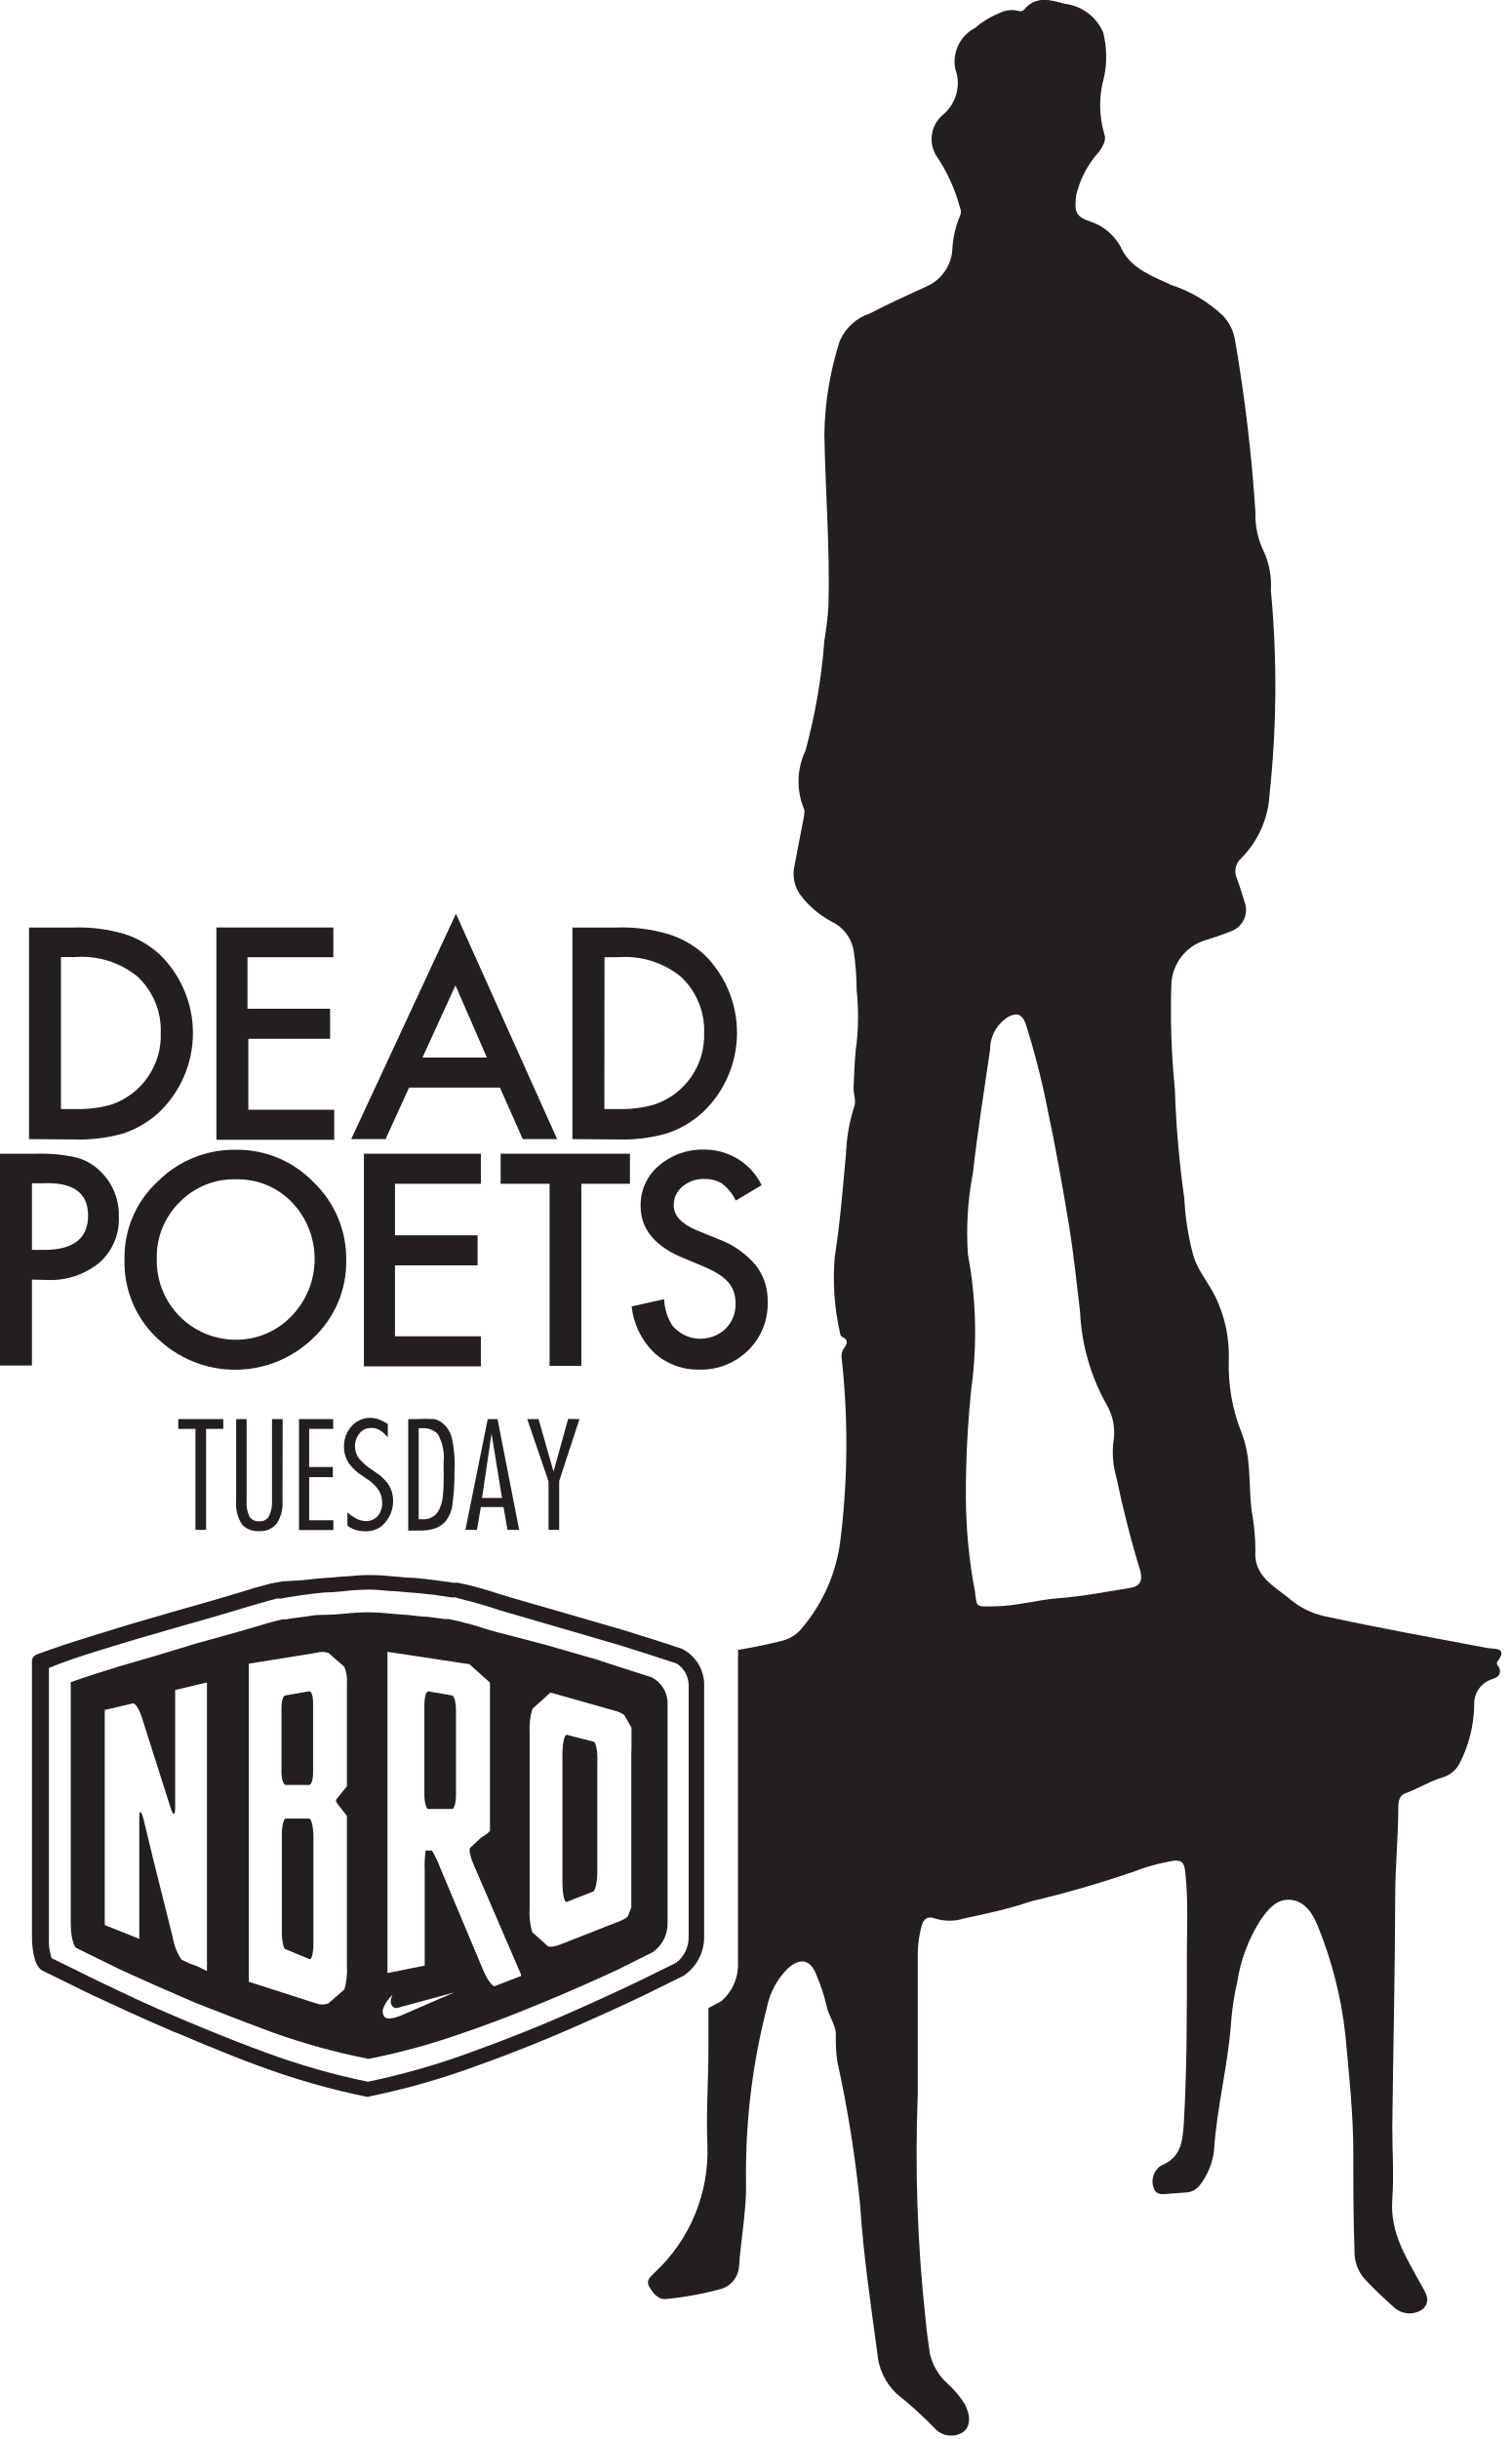
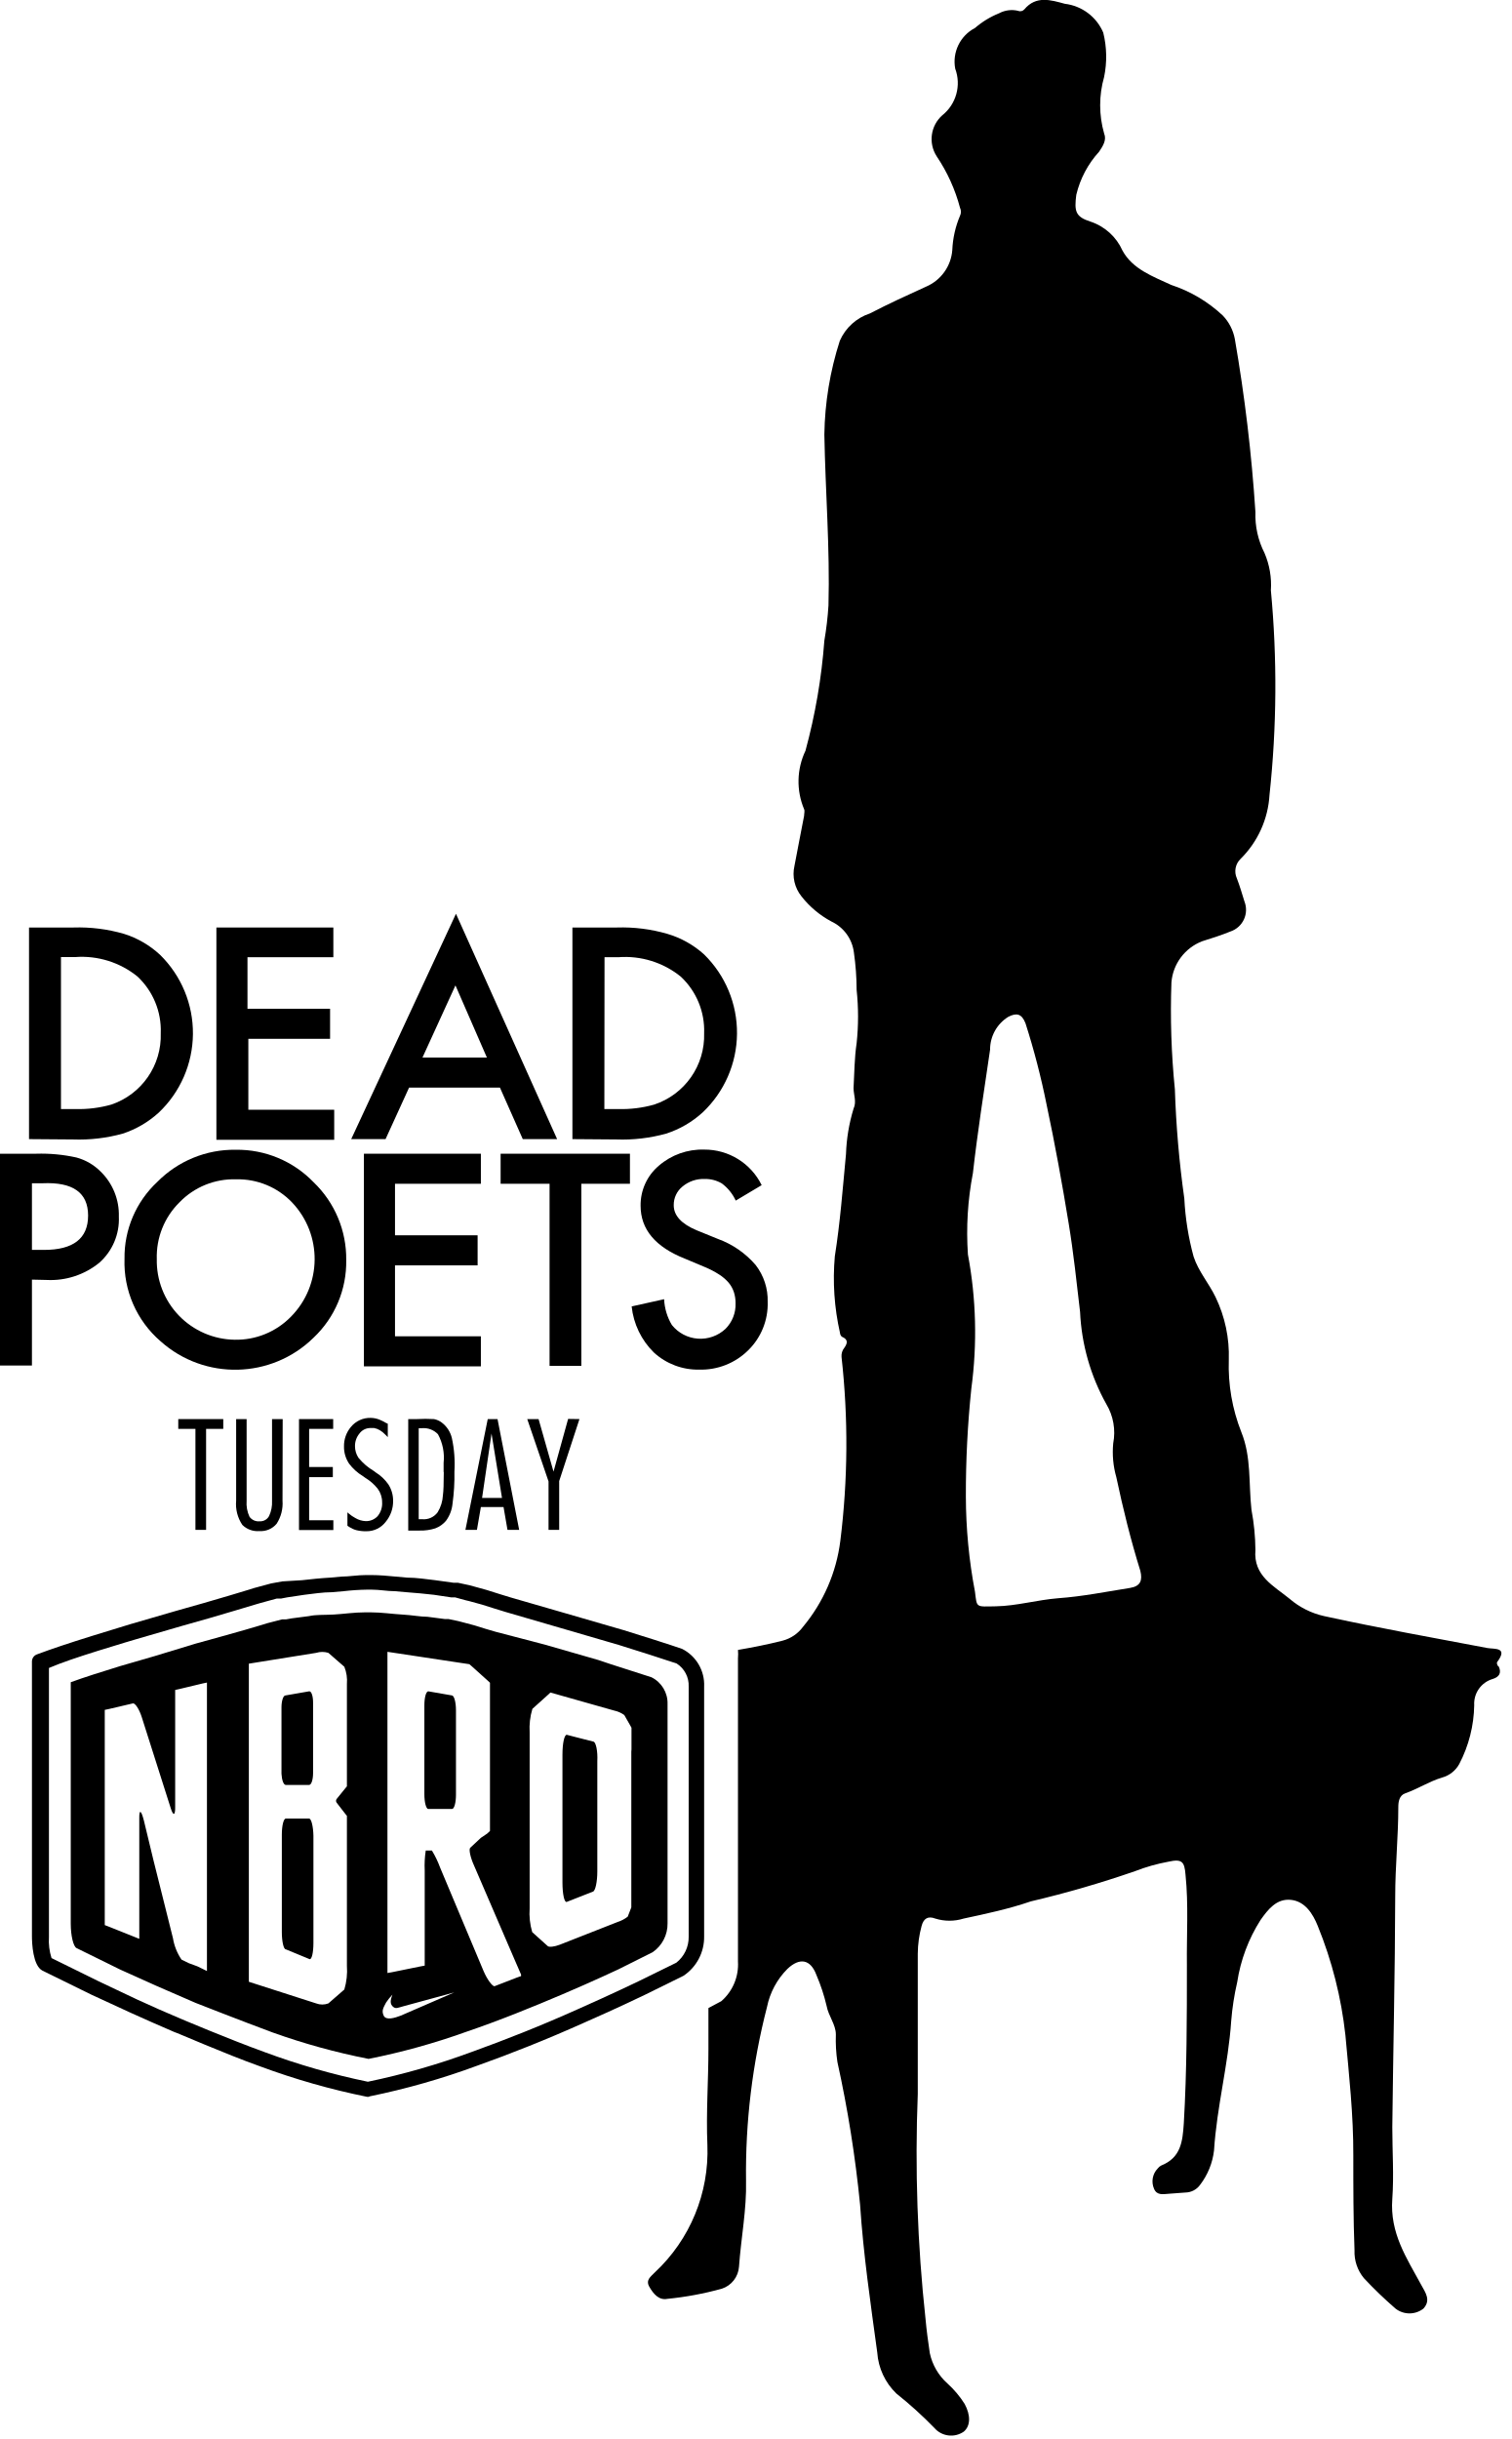
<svg xmlns="http://www.w3.org/2000/svg" width="88px" height="142px" viewBox="0 0 88 142" version="1.1">
  <defs />
  <g id="Page-1" stroke="none" stroke-width="1" fill="none" fill-rule="evenodd">
    <g id="stickers-white" transform="translate(-557, -239)">
-       <g id="Asset-1" transform="translate(557, 238)">
-         <g id="Layer_2">
-           <g>
+       <g id="sticker_deadpoets_black" transform="translate(557, 238)">
+         <g id="Asset-1">
+           <g id="Layer_2">
            <g id="Layer_1-2">
-               <path d="M1.69,67.32 L1.69,55 L4.28,55 C5.273,54.968 6.266,55.093 7.22,55.37 C8.002,55.615 8.72,56.032 9.32,56.59 C10.558,57.803 11.249,59.468 11.234,61.202 C11.219,62.936 10.499,64.588 9.24,65.78 C8.637,66.329 7.925,66.745 7.15,67 C6.206,67.261 5.228,67.376 4.25,67.34 L1.69,67.32 Z M3.55,65.57 L4.39,65.57 C5.096,65.589 5.8,65.502 6.48,65.31 C8.253,64.711 9.423,63.02 9.36,61.15 C9.408,59.905 8.911,58.7 8,57.85 C6.984,57.029 5.693,56.625 4.39,56.72 L3.55,56.72 L3.55,65.57 Z" id="Shape" fill="#231F20" fill-rule="nonzero" />
-               <polygon id="Shape" fill="#231F20" fill-rule="nonzero" points="19.41 56.73 14.41 56.73 14.41 59.73 19.22 59.73 19.22 61.48 14.46 61.48 14.46 65.61 19.46 65.61 19.46 67.36 12.6 67.36 12.6 55 19.41 55" />
-               <path d="M29.11,64.32 L23.82,64.32 L22.45,67.32 L20.45,67.32 L26.55,54.2 L32.44,67.32 L30.44,67.32 L29.11,64.32 Z M28.35,62.57 L26.52,58.37 L24.6,62.57 L28.35,62.57 Z" id="Shape" fill="#231F20" fill-rule="nonzero" />
-               <path d="M33.33,67.32 L33.33,55 L35.92,55 C36.913,54.968 37.906,55.093 38.86,55.37 C39.655,55.604 40.386,56.014 41,56.57 C42.238,57.783 42.929,59.448 42.914,61.182 C42.899,62.916 42.179,64.568 40.92,65.76 C40.307,66.321 39.581,66.744 38.79,67 C37.846,67.261 36.868,67.376 35.89,67.34 L33.33,67.32 Z M35.19,65.57 L36,65.57 C36.706,65.589 37.41,65.502 38.09,65.31 C39.875,64.721 41.059,63.028 41,61.15 C41.045,59.908 40.548,58.708 39.64,57.86 C38.616,57.032 37.313,56.627 36,56.73 L35.2,56.73 L35.19,65.57 Z" id="Shape" fill="#231F20" fill-rule="nonzero" />
-               <path d="M1.86,75.5 L1.86,80.5 L0,80.5 L0,68.17 L2.11,68.17 C2.896,68.146 3.682,68.22 4.45,68.39 C4.984,68.534 5.47,68.817 5.86,69.21 C6.565,69.896 6.949,70.847 6.92,71.83 C6.967,72.853 6.548,73.842 5.78,74.52 C4.919,75.22 3.829,75.576 2.72,75.52 L1.86,75.5 Z M1.86,73.77 L2.56,73.77 C4.273,73.77 5.13,73.103 5.13,71.77 C5.13,70.437 4.247,69.81 2.48,69.89 L1.86,69.89 L1.86,73.77 Z" id="Shape" fill="#231F20" fill-rule="nonzero" />
-               <path d="M7.25,74.29 C7.225,72.594 7.919,70.966 9.16,69.81 C10.365,68.59 12.015,67.914 13.73,67.94 C15.436,67.916 17.076,68.601 18.26,69.83 C19.493,71.012 20.181,72.652 20.16,74.36 C20.19,76.067 19.501,77.708 18.26,78.88 C15.809,81.286 11.912,81.378 9.35,79.09 C7.959,77.891 7.186,76.126 7.25,74.29 L7.25,74.29 Z M9.13,74.29 C9.101,75.517 9.563,76.705 10.413,77.589 C11.264,78.474 12.433,78.982 13.66,79 C14.892,79.027 16.079,78.541 16.94,77.66 C18.758,75.822 18.784,72.871 17,71 C16.153,70.117 14.973,69.631 13.75,69.66 C12.51,69.622 11.312,70.108 10.45,71 C9.568,71.871 9.09,73.071 9.13,74.31 L9.13,74.29 Z" id="Shape" fill="#231F20" fill-rule="nonzero" />
-               <polygon id="Shape" fill="#231F20" fill-rule="nonzero" points="28 69.92 23 69.92 23 72.92 27.81 72.92 27.81 74.67 23 74.67 23 78.8 28 78.8 28 80.55 21.19 80.55 21.19 68.17 28 68.17" />
-               <polygon id="Shape" fill="#231F20" fill-rule="nonzero" points="33.85 69.92 33.85 80.52 32 80.52 32 69.92 29.15 69.92 29.15 68.17 36.68 68.17 36.68 69.92" />
-               <path d="M44.35,70 L42.84,70.9 C42.658,70.504 42.38,70.16 42.03,69.9 C41.727,69.722 41.381,69.632 41.03,69.64 C40.56,69.622 40.101,69.779 39.74,70.08 C39.411,70.345 39.223,70.747 39.23,71.17 C39.23,71.77 39.677,72.257 40.57,72.63 L41.8,73.13 C42.652,73.439 43.41,73.962 44,74.65 C44.475,75.264 44.723,76.024 44.7,76.8 C44.732,77.858 44.318,78.881 43.56,79.62 C42.805,80.365 41.78,80.769 40.72,80.74 C39.741,80.762 38.791,80.403 38.07,79.74 C37.342,79.023 36.886,78.076 36.78,77.06 L38.67,76.64 C38.694,77.169 38.848,77.685 39.12,78.14 C39.492,78.606 40.042,78.896 40.637,78.938 C41.232,78.979 41.817,78.77 42.25,78.36 C42.639,77.968 42.849,77.432 42.83,76.88 C42.833,76.656 42.799,76.433 42.73,76.22 C42.663,76.019 42.558,75.832 42.42,75.67 C42.26,75.488 42.075,75.329 41.87,75.2 C41.616,75.037 41.348,74.897 41.07,74.78 L39.88,74.28 C38.16,73.6 37.3,72.573 37.3,71.2 C37.288,70.304 37.676,69.449 38.36,68.87 C39.091,68.236 40.033,67.901 41,67.93 C42.422,67.919 43.724,68.724 44.35,70 L44.35,70 Z" id="Shape" fill="#231F20" fill-rule="nonzero" />
-               <polygon id="Shape" fill="#231F20" fill-rule="nonzero" points="13 84.19 12 84.19 12 90.07 11.38 90.07 11.38 84.19 10.38 84.19 10.38 83.62 13 83.62" />
-               <path d="M16.45,88.37 C16.485,88.842 16.366,89.312 16.11,89.71 C15.866,90.006 15.493,90.166 15.11,90.14 C14.74,90.173 14.374,90.042 14.11,89.78 C13.831,89.365 13.704,88.867 13.75,88.37 L13.75,83.62 L14.36,83.62 L14.36,88.37 C14.333,88.693 14.392,89.017 14.53,89.31 C14.667,89.495 14.891,89.594 15.12,89.57 C15.348,89.584 15.564,89.463 15.67,89.26 C15.797,88.985 15.856,88.683 15.84,88.38 L15.84,83.62 L16.46,83.62 L16.45,88.37 Z" id="Shape" fill="#231F20" fill-rule="nonzero" />
-               <polygon id="Shape" fill="#231F20" fill-rule="nonzero" points="19.4 84.19 18 84.19 18 86.41 19.38 86.41 19.38 87 18 87 18 89.51 19.41 89.51 19.41 90.08 17.41 90.08 17.41 83.62 19.4 83.62" />
-               <path d="M22.89,88.37 C22.899,88.818 22.746,89.255 22.46,89.6 C22.195,89.95 21.779,90.154 21.34,90.15 C21.145,90.155 20.95,90.135 20.76,90.09 C20.615,90.051 20.477,89.99 20.35,89.91 L20.23,89.83 L20.23,89.05 L20.31,89.12 C20.427,89.22 20.554,89.307 20.69,89.38 C20.872,89.489 21.078,89.551 21.29,89.56 C21.549,89.569 21.8,89.467 21.98,89.28 C22.173,89.052 22.27,88.758 22.25,88.46 C22.251,88.175 22.16,87.898 21.99,87.67 C21.789,87.419 21.545,87.206 21.27,87.04 L21.13,86.94 C20.82,86.753 20.548,86.509 20.33,86.22 C20.13,85.925 20.025,85.576 20.03,85.22 C20.021,84.804 20.163,84.399 20.43,84.08 C20.713,83.732 21.142,83.536 21.59,83.55 C21.761,83.553 21.931,83.587 22.09,83.65 C22.221,83.703 22.349,83.767 22.47,83.84 L22.58,83.89 L22.58,84.67 L22.43,84.52 C22.339,84.423 22.234,84.339 22.12,84.27 C22.016,84.206 21.9,84.162 21.78,84.14 L21.56,84.14 C21.311,84.142 21.078,84.26 20.93,84.46 C20.76,84.665 20.668,84.924 20.67,85.19 C20.668,85.431 20.738,85.668 20.87,85.87 C21.125,86.182 21.433,86.446 21.78,86.65 L21.87,86.72 C22.166,86.903 22.421,87.144 22.62,87.43 C22.797,87.712 22.891,88.037 22.89,88.37 L22.89,88.37 Z" id="Shape" fill="#231F20" fill-rule="nonzero" />
-               <path d="M26.46,86.68 C26.472,87.302 26.435,87.924 26.35,88.54 C26.316,88.902 26.185,89.247 25.97,89.54 C25.804,89.737 25.591,89.889 25.35,89.98 C25.053,90.075 24.742,90.119 24.43,90.11 L23.77,90.11 L23.77,83.62 L24.27,83.62 C24.603,83.601 24.937,83.601 25.27,83.62 C25.433,83.652 25.587,83.72 25.72,83.82 C26.015,84.042 26.224,84.361 26.31,84.72 C26.451,85.363 26.501,86.023 26.46,86.68 Z M25.83,86.68 L25.83,86.17 C25.893,85.593 25.778,85.01 25.5,84.5 C25.259,84.249 24.917,84.12 24.57,84.15 L24.38,84.15 L24.38,89.45 L24.59,89.45 C24.936,89.48 25.273,89.329 25.48,89.05 C25.667,88.748 25.773,88.404 25.79,88.05 C25.823,87.817 25.84,87.377 25.84,86.73 L25.83,86.68 Z" id="Shape" fill="#231F20" fill-rule="nonzero" />
-               <path d="M30.23,90.07 L29.55,90.07 L29.32,88.74 L28,88.74 L27.77,90.07 L27.1,90.07 L28.4,83.62 L28.97,83.62 L30.23,90.07 Z M29.23,88.21 L28.62,84.46 L28.07,88.21 L29.23,88.21 Z" id="Shape" fill="#231F20" fill-rule="nonzero" />
-               <polygon id="Shape" fill="#231F20" fill-rule="nonzero" points="33.74 83.62 32.56 87.23 32.56 90.07 31.94 90.07 31.94 87.25 30.7 83.62 31.36 83.62 32.23 86.68 33.08 83.61" />
-               <path d="M87.18,97.76 C87.83,96.89 87.02,97.02 86.61,96.95 C83.44,96.35 80.26,95.78 77.1,95.09 C76.361,94.926 75.674,94.582 75.1,94.09 C74.17,93.33 72.97,92.75 73.1,91.24 C73.093,90.455 73.016,89.672 72.87,88.9 C72.7,87.39 72.87,85.83 72.28,84.38 C71.751,83.041 71.502,81.609 71.55,80.17 C71.592,78.909 71.328,77.656 70.78,76.52 C70.39,75.71 69.78,75.02 69.5,74.16 C69.198,73.056 69.017,71.923 68.96,70.78 C68.662,68.671 68.479,66.548 68.41,64.42 C68.202,62.35 68.135,60.269 68.21,58.19 C68.299,57.116 68.994,56.188 70,55.8 C70.55,55.63 71.11,55.45 71.65,55.23 C71.995,55.113 72.277,54.86 72.431,54.529 C72.584,54.198 72.594,53.819 72.46,53.48 C72.32,53.03 72.19,52.58 72.02,52.14 C71.843,51.752 71.931,51.294 72.24,51 C73.24,50.01 73.838,48.685 73.92,47.28 C74.346,43.323 74.373,39.333 74,35.37 C74.05,34.628 73.923,33.884 73.63,33.2 C73.253,32.461 73.071,31.639 73.1,30.81 C72.88,27.431 72.479,24.066 71.9,20.73 C71.803,20.219 71.56,19.746 71.2,19.37 C70.342,18.565 69.318,17.957 68.2,17.59 C67.12,17.09 65.95,16.67 65.36,15.59 C65.003,14.788 64.324,14.174 63.49,13.9 C62.61,13.62 62.55,13.29 62.67,12.34 C62.893,11.404 63.351,10.54 64,9.83 C64.22,9.5 64.45,9.15 64.29,8.77 C63.983,7.695 63.983,6.555 64.29,5.48 C64.466,4.627 64.449,3.746 64.24,2.9 C63.849,1.979 62.994,1.338 62,1.22 C61.19,1 60.33,0.73 59.65,1.54 C59.56,1.648 59.41,1.685 59.28,1.63 C58.909,1.541 58.517,1.591 58.18,1.77 C57.666,1.977 57.189,2.267 56.77,2.63 C55.906,3.08 55.439,4.043 55.62,5 C55.981,5.971 55.678,7.063 54.87,7.71 C54.184,8.315 54.044,9.331 54.54,10.1 C55.158,11.017 55.618,12.031 55.9,13.1 C55.97,13.245 55.97,13.415 55.9,13.56 C55.631,14.194 55.479,14.872 55.45,15.56 C55.379,16.5 54.788,17.322 53.92,17.69 C52.82,18.19 51.73,18.69 50.65,19.25 C49.867,19.506 49.23,20.085 48.9,20.84 C48.331,22.605 48.028,24.445 48,26.3 C48.06,29.61 48.33,32.92 48.24,36.25 C48.197,36.937 48.117,37.621 48,38.3 C47.839,40.467 47.47,42.613 46.9,44.71 C46.39,45.78 46.361,47.017 46.82,48.11 C46.87,48.21 46.82,48.37 46.82,48.5 C46.63,49.5 46.44,50.44 46.26,51.41 C46.116,52.035 46.268,52.691 46.67,53.19 C47.143,53.792 47.735,54.289 48.41,54.65 C49.127,54.985 49.622,55.665 49.72,56.45 C49.824,57.175 49.878,57.907 49.88,58.64 C49.989,59.667 49.989,60.703 49.88,61.73 C49.75,62.59 49.75,63.47 49.7,64.35 C49.7,64.75 49.89,65.13 49.7,65.55 C49.438,66.407 49.29,67.294 49.26,68.19 C49.07,70.19 48.92,72.19 48.61,74.14 C48.477,75.633 48.579,77.138 48.91,78.6 C48.91,78.68 48.97,78.8 49.03,78.83 C49.38,78.98 49.36,79.19 49.17,79.46 C49.045,79.611 48.984,79.805 49,80 C49.398,83.56 49.374,87.155 48.93,90.71 C48.699,92.55 47.946,94.285 46.76,95.71 C46.468,96.109 46.048,96.395 45.57,96.52 C44.71,96.74 43.84,96.91 42.97,97.06 C42.984,97.223 42.984,97.387 42.97,97.55 L42.97,115.2 C43.024,116.079 42.665,116.933 42,117.51 L41.25,117.91 L41.25,120.29 C41.25,122.15 41.11,124.02 41.19,125.88 C41.297,128.681 40.18,131.389 38.13,133.3 C37.89,133.55 37.58,133.74 37.81,134.14 C38.04,134.54 38.36,134.94 38.86,134.84 C39.932,134.735 40.992,134.538 42.03,134.25 C42.593,134.068 42.989,133.561 43.03,132.97 C43.15,131.29 43.48,129.63 43.44,127.97 C43.396,124.558 43.807,121.154 44.66,117.85 C44.83,117.009 45.244,116.237 45.85,115.63 C46.57,114.95 47.2,115.07 47.54,115.99 C47.788,116.568 47.986,117.167 48.13,117.78 C48.24,118.38 48.67,118.87 48.67,119.45 C48.651,119.985 48.681,120.521 48.76,121.05 C49.364,123.788 49.804,126.56 50.08,129.35 C50.27,132.24 50.69,135.1 51.08,137.96 C51.141,138.867 51.537,139.718 52.19,140.35 C52.968,140.969 53.707,141.637 54.4,142.35 C54.831,142.855 55.576,142.95 56.12,142.57 C56.51,142.24 56.53,141.63 56.17,140.96 C55.893,140.52 55.556,140.119 55.17,139.77 C54.647,139.305 54.286,138.685 54.14,138 C54.04,137.33 53.95,136.67 53.89,136 C53.418,131.654 53.268,127.278 53.44,122.91 L53.44,114.74 C53.445,114.2 53.519,113.662 53.66,113.14 C53.77,112.71 54.02,112.53 54.46,112.7 C54.997,112.867 55.573,112.867 56.11,112.7 C57.42,112.42 58.74,112.14 60.02,111.7 C62.072,111.218 64.098,110.63 66.09,109.94 C66.718,109.696 67.367,109.512 68.03,109.39 C68.83,109.21 68.97,109.39 69.03,110.15 C69.21,111.9 69.09,113.65 69.11,115.4 C69.11,118.47 69.11,121.55 68.93,124.62 C68.86,125.69 68.76,126.62 67.61,127.08 C67.531,127.12 67.463,127.179 67.41,127.25 C67.104,127.567 67.021,128.038 67.2,128.44 C67.37,128.84 67.75,128.74 68.08,128.72 L69.02,128.65 C69.362,128.646 69.682,128.479 69.88,128.2 C70.325,127.619 70.605,126.928 70.69,126.2 C70.85,123.67 71.52,121.2 71.69,118.66 C71.751,117.899 71.868,117.144 72.04,116.4 C72.236,115.112 72.699,113.879 73.4,112.78 C73.84,112.16 74.33,111.53 75.16,111.61 C75.99,111.69 76.45,112.43 76.73,113.13 C77.559,115.165 78.101,117.306 78.34,119.49 C78.55,121.81 78.81,124.13 78.8,126.49 C78.8,128.33 78.8,130.17 78.87,132.01 C78.845,132.603 79.041,133.184 79.42,133.64 C80.002,134.262 80.616,134.853 81.26,135.41 C81.737,135.78 82.403,135.78 82.88,135.41 C83.33,134.92 83.01,134.49 82.75,134.02 C81.91,132.47 80.92,131.02 81.07,129.02 C81.17,127.64 81.07,126.24 81.07,124.85 C81.12,120.36 81.23,115.85 81.24,111.39 C81.24,109.66 81.42,107.94 81.42,106.21 C81.42,105.89 81.48,105.53 81.82,105.41 C82.56,105.15 83.23,104.71 83.97,104.49 C84.397,104.373 84.758,104.088 84.97,103.7 C85.522,102.643 85.82,101.472 85.84,100.28 C85.798,99.58 86.247,98.945 86.92,98.75 C87.27,98.64 87.45,98.42 87.27,98.03 C87.19,98 87.13,97.82 87.18,97.76 Z M65.8,93.45 C64.41,93.67 63.02,93.95 61.61,94.05 C60.38,94.15 59.18,94.5 57.99,94.52 C56.8,94.54 56.89,94.62 56.77,93.67 C56.421,91.844 56.244,89.989 56.24,88.13 C56.234,86.026 56.341,83.923 56.56,81.83 C56.909,79.239 56.842,76.609 56.36,74.04 C56.25,72.454 56.348,70.861 56.65,69.3 C56.92,66.9 57.3,64.5 57.65,62.11 C57.648,61.333 58.049,60.61 58.71,60.2 C59.2,59.95 59.49,60.02 59.71,60.57 C60.208,62.126 60.619,63.708 60.94,65.31 C61.43,67.61 61.85,69.93 62.23,72.25 C62.51,73.95 62.69,75.67 62.89,77.38 C62.976,79.265 63.5,81.103 64.42,82.75 C64.829,83.435 64.971,84.247 64.82,85.03 C64.756,85.692 64.817,86.36 65,87 C65.39,88.84 65.84,90.66 66.4,92.46 C66.53,93 66.42,93.35 65.8,93.45 Z" id="Shape" fill="#231F20" fill-rule="nonzero" />
+               <path d="M1.69,67.32 L1.69,55 L4.28,55 C5.273,54.968 6.266,55.093 7.22,55.37 C8.002,55.615 8.72,56.032 9.32,56.59 C10.558,57.803 11.249,59.468 11.234,61.202 C11.219,62.936 10.499,64.588 9.24,65.78 C8.637,66.329 7.925,66.745 7.15,67 C6.206,67.261 5.228,67.376 4.25,67.34 L1.69,67.32 Z M3.55,65.57 L4.39,65.57 C5.096,65.589 5.8,65.502 6.48,65.31 C8.253,64.711 9.423,63.02 9.36,61.15 C9.408,59.905 8.911,58.7 8,57.85 C6.984,57.029 5.693,56.625 4.39,56.72 L3.55,56.72 L3.55,65.57 Z" id="Shape" fill="#000000" fill-rule="nonzero" />
+               <polygon id="Shape" fill="#000000" fill-rule="nonzero" points="19.41 56.73 14.41 56.73 14.41 59.73 19.22 59.73 19.22 61.48 14.46 61.48 14.46 65.61 19.46 65.61 19.46 67.36 12.6 67.36 12.6 55 19.41 55" />
+               <path d="M29.11,64.32 L23.82,64.32 L22.45,67.32 L20.45,67.32 L26.55,54.2 L32.44,67.32 L30.44,67.32 L29.11,64.32 Z M28.35,62.57 L26.52,58.37 L24.6,62.57 L28.35,62.57 Z" id="Shape" fill="#000000" fill-rule="nonzero" />
+               <path d="M33.33,67.32 L33.33,55 L35.92,55 C36.913,54.968 37.906,55.093 38.86,55.37 C39.655,55.604 40.386,56.014 41,56.57 C42.238,57.783 42.929,59.448 42.914,61.182 C42.899,62.916 42.179,64.568 40.92,65.76 C40.307,66.321 39.581,66.744 38.79,67 C37.846,67.261 36.868,67.376 35.89,67.34 L33.33,67.32 Z M35.19,65.57 L36,65.57 C36.706,65.589 37.41,65.502 38.09,65.31 C39.875,64.721 41.059,63.028 41,61.15 C41.045,59.908 40.548,58.708 39.64,57.86 C38.616,57.032 37.313,56.627 36,56.73 L35.2,56.73 L35.19,65.57 Z" id="Shape" fill="#000000" fill-rule="nonzero" />
+               <path d="M1.86,75.5 L1.86,80.5 L0,80.5 L0,68.17 L2.11,68.17 C2.896,68.146 3.682,68.22 4.45,68.39 C4.984,68.534 5.47,68.817 5.86,69.21 C6.565,69.896 6.949,70.847 6.92,71.83 C6.967,72.853 6.548,73.842 5.78,74.52 C4.919,75.22 3.829,75.576 2.72,75.52 L1.86,75.5 Z M1.86,73.77 L2.56,73.77 C4.273,73.77 5.13,73.103 5.13,71.77 C5.13,70.437 4.247,69.81 2.48,69.89 L1.86,69.89 L1.86,73.77 Z" id="Shape" fill="#000000" fill-rule="nonzero" />
+               <path d="M7.25,74.29 C7.225,72.594 7.919,70.966 9.16,69.81 C10.365,68.59 12.015,67.914 13.73,67.94 C15.436,67.916 17.076,68.601 18.26,69.83 C19.493,71.012 20.181,72.652 20.16,74.36 C20.19,76.067 19.501,77.708 18.26,78.88 C15.809,81.286 11.912,81.378 9.35,79.09 C7.959,77.891 7.186,76.126 7.25,74.29 L7.25,74.29 Z M9.13,74.29 C9.101,75.517 9.563,76.705 10.413,77.589 C11.264,78.474 12.433,78.982 13.66,79 C14.892,79.027 16.079,78.541 16.94,77.66 C18.758,75.822 18.784,72.871 17,71 C16.153,70.117 14.973,69.631 13.75,69.66 C12.51,69.622 11.312,70.108 10.45,71 C9.568,71.871 9.09,73.071 9.13,74.31 L9.13,74.29 Z" id="Shape" fill="#000000" fill-rule="nonzero" />
+               <polygon id="Shape" fill="#000000" fill-rule="nonzero" points="28 69.92 23 69.92 23 72.92 27.81 72.92 27.81 74.67 23 74.67 23 78.8 28 78.8 28 80.55 21.19 80.55 21.19 68.17 28 68.17" />
+               <polygon id="Shape" fill="#000000" fill-rule="nonzero" points="33.85 69.92 33.85 80.52 32 80.52 32 69.92 29.15 69.92 29.15 68.17 36.68 68.17 36.68 69.92" />
+               <path d="M44.35,70 L42.84,70.9 C42.658,70.504 42.38,70.16 42.03,69.9 C41.727,69.722 41.381,69.632 41.03,69.64 C40.56,69.622 40.101,69.779 39.74,70.08 C39.411,70.345 39.223,70.747 39.23,71.17 C39.23,71.77 39.677,72.257 40.57,72.63 L41.8,73.13 C42.652,73.439 43.41,73.962 44,74.65 C44.475,75.264 44.723,76.024 44.7,76.8 C44.732,77.858 44.318,78.881 43.56,79.62 C42.805,80.365 41.78,80.769 40.72,80.74 C39.741,80.762 38.791,80.403 38.07,79.74 C37.342,79.023 36.886,78.076 36.78,77.06 L38.67,76.64 C38.694,77.169 38.848,77.685 39.12,78.14 C39.492,78.606 40.042,78.896 40.637,78.938 C41.232,78.979 41.817,78.77 42.25,78.36 C42.639,77.968 42.849,77.432 42.83,76.88 C42.833,76.656 42.799,76.433 42.73,76.22 C42.663,76.019 42.558,75.832 42.42,75.67 C42.26,75.488 42.075,75.329 41.87,75.2 C41.616,75.037 41.348,74.897 41.07,74.78 L39.88,74.28 C38.16,73.6 37.3,72.573 37.3,71.2 C37.288,70.304 37.676,69.449 38.36,68.87 C39.091,68.236 40.033,67.901 41,67.93 C42.422,67.919 43.724,68.724 44.35,70 L44.35,70 Z" id="Shape" fill="#000000" fill-rule="nonzero" />
+               <polygon id="Shape" fill="#000000" fill-rule="nonzero" points="13 84.19 12 84.19 12 90.07 11.38 90.07 11.38 84.19 10.38 84.19 10.38 83.62 13 83.62" />
+               <path d="M16.45,88.37 C16.485,88.842 16.366,89.312 16.11,89.71 C15.866,90.006 15.493,90.166 15.11,90.14 C14.74,90.173 14.374,90.042 14.11,89.78 C13.831,89.365 13.704,88.867 13.75,88.37 L13.75,83.62 L14.36,83.62 L14.36,88.37 C14.333,88.693 14.392,89.017 14.53,89.31 C14.667,89.495 14.891,89.594 15.12,89.57 C15.348,89.584 15.564,89.463 15.67,89.26 C15.797,88.985 15.856,88.683 15.84,88.38 L15.84,83.62 L16.46,83.62 L16.45,88.37 Z" id="Shape" fill="#000000" fill-rule="nonzero" />
+               <polygon id="Shape" fill="#000000" fill-rule="nonzero" points="19.4 84.19 18 84.19 18 86.41 19.38 86.41 19.38 87 18 87 18 89.51 19.41 89.51 19.41 90.08 17.41 90.08 17.41 83.62 19.4 83.62" />
+               <path d="M22.89,88.37 C22.899,88.818 22.746,89.255 22.46,89.6 C22.195,89.95 21.779,90.154 21.34,90.15 C21.145,90.155 20.95,90.135 20.76,90.09 C20.615,90.051 20.477,89.99 20.35,89.91 L20.23,89.83 L20.23,89.05 L20.31,89.12 C20.427,89.22 20.554,89.307 20.69,89.38 C20.872,89.489 21.078,89.551 21.29,89.56 C21.549,89.569 21.8,89.467 21.98,89.28 C22.173,89.052 22.27,88.758 22.25,88.46 C22.251,88.175 22.16,87.898 21.99,87.67 C21.789,87.419 21.545,87.206 21.27,87.04 L21.13,86.94 C20.82,86.753 20.548,86.509 20.33,86.22 C20.13,85.925 20.025,85.576 20.03,85.22 C20.021,84.804 20.163,84.399 20.43,84.08 C20.713,83.732 21.142,83.536 21.59,83.55 C21.761,83.553 21.931,83.587 22.09,83.65 C22.221,83.703 22.349,83.767 22.47,83.84 L22.58,83.89 L22.58,84.67 L22.43,84.52 C22.339,84.423 22.234,84.339 22.12,84.27 C22.016,84.206 21.9,84.162 21.78,84.14 L21.56,84.14 C21.311,84.142 21.078,84.26 20.93,84.46 C20.76,84.665 20.668,84.924 20.67,85.19 C20.668,85.431 20.738,85.668 20.87,85.87 C21.125,86.182 21.433,86.446 21.78,86.65 L21.87,86.72 C22.166,86.903 22.421,87.144 22.62,87.43 C22.797,87.712 22.891,88.037 22.89,88.37 L22.89,88.37 Z" id="Shape" fill="#000000" fill-rule="nonzero" />
+               <path d="M26.46,86.68 C26.472,87.302 26.435,87.924 26.35,88.54 C26.316,88.902 26.185,89.247 25.97,89.54 C25.804,89.737 25.591,89.889 25.35,89.98 C25.053,90.075 24.742,90.119 24.43,90.11 L23.77,90.11 L23.77,83.62 L24.27,83.62 C24.603,83.601 24.937,83.601 25.27,83.62 C25.433,83.652 25.587,83.72 25.72,83.82 C26.015,84.042 26.224,84.361 26.31,84.72 C26.451,85.363 26.501,86.023 26.46,86.68 Z M25.83,86.68 L25.83,86.17 C25.893,85.593 25.778,85.01 25.5,84.5 C25.259,84.249 24.917,84.12 24.57,84.15 L24.38,84.15 L24.38,89.45 L24.59,89.45 C24.936,89.48 25.273,89.329 25.48,89.05 C25.667,88.748 25.773,88.404 25.79,88.05 C25.823,87.817 25.84,87.377 25.84,86.73 L25.83,86.68 Z" id="Shape" fill="#000000" fill-rule="nonzero" />
+               <path d="M30.23,90.07 L29.55,90.07 L29.32,88.74 L28,88.74 L27.77,90.07 L27.1,90.07 L28.4,83.62 L28.97,83.62 L30.23,90.07 Z M29.23,88.21 L28.62,84.46 L28.07,88.21 L29.23,88.21 Z" id="Shape" fill="#000000" fill-rule="nonzero" />
+               <polygon id="Shape" fill="#000000" fill-rule="nonzero" points="33.74 83.62 32.56 87.23 32.56 90.07 31.94 90.07 31.94 87.25 30.7 83.62 31.36 83.62 32.23 86.68 33.08 83.61" />
+               <path d="M87.18,97.76 C87.83,96.89 87.02,97.02 86.61,96.95 C83.44,96.35 80.26,95.78 77.1,95.09 C76.361,94.926 75.674,94.582 75.1,94.09 C74.17,93.33 72.97,92.75 73.1,91.24 C73.093,90.455 73.016,89.672 72.87,88.9 C72.7,87.39 72.87,85.83 72.28,84.38 C71.751,83.041 71.502,81.609 71.55,80.17 C71.592,78.909 71.328,77.656 70.78,76.52 C70.39,75.71 69.78,75.02 69.5,74.16 C69.198,73.056 69.017,71.923 68.96,70.78 C68.662,68.671 68.479,66.548 68.41,64.42 C68.202,62.35 68.135,60.269 68.21,58.19 C68.299,57.116 68.994,56.188 70,55.8 C70.55,55.63 71.11,55.45 71.65,55.23 C71.995,55.113 72.277,54.86 72.431,54.529 C72.584,54.198 72.594,53.819 72.46,53.48 C72.32,53.03 72.19,52.58 72.02,52.14 C71.843,51.752 71.931,51.294 72.24,51 C73.24,50.01 73.838,48.685 73.92,47.28 C74.346,43.323 74.373,39.333 74,35.37 C74.05,34.628 73.923,33.884 73.63,33.2 C73.253,32.461 73.071,31.639 73.1,30.81 C72.88,27.431 72.479,24.066 71.9,20.73 C71.803,20.219 71.56,19.746 71.2,19.37 C70.342,18.565 69.318,17.957 68.2,17.59 C67.12,17.09 65.95,16.67 65.36,15.59 C65.003,14.788 64.324,14.174 63.49,13.9 C62.61,13.62 62.55,13.29 62.67,12.34 C62.893,11.404 63.351,10.54 64,9.83 C64.22,9.5 64.45,9.15 64.29,8.77 C63.983,7.695 63.983,6.555 64.29,5.48 C64.466,4.627 64.449,3.746 64.24,2.9 C63.849,1.979 62.994,1.338 62,1.22 C61.19,1 60.33,0.73 59.65,1.54 C59.56,1.648 59.41,1.685 59.28,1.63 C58.909,1.541 58.517,1.591 58.18,1.77 C57.666,1.977 57.189,2.267 56.77,2.63 C55.906,3.08 55.439,4.043 55.62,5 C55.981,5.971 55.678,7.063 54.87,7.71 C54.184,8.315 54.044,9.331 54.54,10.1 C55.158,11.017 55.618,12.031 55.9,13.1 C55.97,13.245 55.97,13.415 55.9,13.56 C55.631,14.194 55.479,14.872 55.45,15.56 C55.379,16.5 54.788,17.322 53.92,17.69 C52.82,18.19 51.73,18.69 50.65,19.25 C49.867,19.506 49.23,20.085 48.9,20.84 C48.331,22.605 48.028,24.445 48,26.3 C48.06,29.61 48.33,32.92 48.24,36.25 C48.197,36.937 48.117,37.621 48,38.3 C47.839,40.467 47.47,42.613 46.9,44.71 C46.39,45.78 46.361,47.017 46.82,48.11 C46.87,48.21 46.82,48.37 46.82,48.5 C46.63,49.5 46.44,50.44 46.26,51.41 C46.116,52.035 46.268,52.691 46.67,53.19 C47.143,53.792 47.735,54.289 48.41,54.65 C49.127,54.985 49.622,55.665 49.72,56.45 C49.824,57.175 49.878,57.907 49.88,58.64 C49.989,59.667 49.989,60.703 49.88,61.73 C49.75,62.59 49.75,63.47 49.7,64.35 C49.7,64.75 49.89,65.13 49.7,65.55 C49.438,66.407 49.29,67.294 49.26,68.19 C49.07,70.19 48.92,72.19 48.61,74.14 C48.477,75.633 48.579,77.138 48.91,78.6 C48.91,78.68 48.97,78.8 49.03,78.83 C49.38,78.98 49.36,79.19 49.17,79.46 C49.045,79.611 48.984,79.805 49,80 C49.398,83.56 49.374,87.155 48.93,90.71 C48.699,92.55 47.946,94.285 46.76,95.71 C46.468,96.109 46.048,96.395 45.57,96.52 C44.71,96.74 43.84,96.91 42.97,97.06 C42.984,97.223 42.984,97.387 42.97,97.55 L42.97,115.2 C43.024,116.079 42.665,116.933 42,117.51 L41.25,117.91 L41.25,120.29 C41.25,122.15 41.11,124.02 41.19,125.88 C41.297,128.681 40.18,131.389 38.13,133.3 C37.89,133.55 37.58,133.74 37.81,134.14 C38.04,134.54 38.36,134.94 38.86,134.84 C39.932,134.735 40.992,134.538 42.03,134.25 C42.593,134.068 42.989,133.561 43.03,132.97 C43.15,131.29 43.48,129.63 43.44,127.97 C43.396,124.558 43.807,121.154 44.66,117.85 C44.83,117.009 45.244,116.237 45.85,115.63 C46.57,114.95 47.2,115.07 47.54,115.99 C47.788,116.568 47.986,117.167 48.13,117.78 C48.24,118.38 48.67,118.87 48.67,119.45 C48.651,119.985 48.681,120.521 48.76,121.05 C49.364,123.788 49.804,126.56 50.08,129.35 C50.27,132.24 50.69,135.1 51.08,137.96 C51.141,138.867 51.537,139.718 52.19,140.35 C52.968,140.969 53.707,141.637 54.4,142.35 C54.831,142.855 55.576,142.95 56.12,142.57 C56.51,142.24 56.53,141.63 56.17,140.96 C55.893,140.52 55.556,140.119 55.17,139.77 C54.647,139.305 54.286,138.685 54.14,138 C54.04,137.33 53.95,136.67 53.89,136 C53.418,131.654 53.268,127.278 53.44,122.91 L53.44,114.74 C53.445,114.2 53.519,113.662 53.66,113.14 C53.77,112.71 54.02,112.53 54.46,112.7 C54.997,112.867 55.573,112.867 56.11,112.7 C57.42,112.42 58.74,112.14 60.02,111.7 C62.072,111.218 64.098,110.63 66.09,109.94 C66.718,109.696 67.367,109.512 68.03,109.39 C68.83,109.21 68.97,109.39 69.03,110.15 C69.21,111.9 69.09,113.65 69.11,115.4 C69.11,118.47 69.11,121.55 68.93,124.62 C68.86,125.69 68.76,126.62 67.61,127.08 C67.531,127.12 67.463,127.179 67.41,127.25 C67.104,127.567 67.021,128.038 67.2,128.44 C67.37,128.84 67.75,128.74 68.08,128.72 L69.02,128.65 C69.362,128.646 69.682,128.479 69.88,128.2 C70.325,127.619 70.605,126.928 70.69,126.2 C70.85,123.67 71.52,121.2 71.69,118.66 C71.751,117.899 71.868,117.144 72.04,116.4 C72.236,115.112 72.699,113.879 73.4,112.78 C73.84,112.16 74.33,111.53 75.16,111.61 C75.99,111.69 76.45,112.43 76.73,113.13 C77.559,115.165 78.101,117.306 78.34,119.49 C78.55,121.81 78.81,124.13 78.8,126.49 C78.8,128.33 78.8,130.17 78.87,132.01 C78.845,132.603 79.041,133.184 79.42,133.64 C80.002,134.262 80.616,134.853 81.26,135.41 C81.737,135.78 82.403,135.78 82.88,135.41 C83.33,134.92 83.01,134.49 82.75,134.02 C81.91,132.47 80.92,131.02 81.07,129.02 C81.17,127.64 81.07,126.24 81.07,124.85 C81.12,120.36 81.23,115.85 81.24,111.39 C81.24,109.66 81.42,107.94 81.42,106.21 C81.42,105.89 81.48,105.53 81.82,105.41 C82.56,105.15 83.23,104.71 83.97,104.49 C84.397,104.373 84.758,104.088 84.97,103.7 C85.522,102.643 85.82,101.472 85.84,100.28 C85.798,99.58 86.247,98.945 86.92,98.75 C87.27,98.64 87.45,98.42 87.27,98.03 C87.19,98 87.13,97.82 87.18,97.76 Z M65.8,93.45 C64.41,93.67 63.02,93.95 61.61,94.05 C60.38,94.15 59.18,94.5 57.99,94.52 C56.8,94.54 56.89,94.62 56.77,93.67 C56.421,91.844 56.244,89.989 56.24,88.13 C56.234,86.026 56.341,83.923 56.56,81.83 C56.909,79.239 56.842,76.609 56.36,74.04 C56.25,72.454 56.348,70.861 56.65,69.3 C56.92,66.9 57.3,64.5 57.65,62.11 C57.648,61.333 58.049,60.61 58.71,60.2 C59.2,59.95 59.49,60.02 59.71,60.57 C60.208,62.126 60.619,63.708 60.94,65.31 C61.43,67.61 61.85,69.93 62.23,72.25 C62.51,73.95 62.69,75.67 62.89,77.38 C62.976,79.265 63.5,81.103 64.42,82.75 C64.829,83.435 64.971,84.247 64.82,85.03 C64.756,85.692 64.817,86.36 65,87 C65.39,88.84 65.84,90.66 66.4,92.46 C66.53,93 66.42,93.35 65.8,93.45 Z" id="Shape" fill="#000000" fill-rule="nonzero" />
              <g id="_Group_" transform="translate(0, 1)">
-                 <g id="_Group_2" transform="translate(24, 98)" fill-rule="nonzero" fill="#231F20">
+                 <g id="_Group_2" transform="translate(24, 98)" fill-rule="nonzero" fill="#000000">
                  <path d="M2.32,0.71 L1.86,0.63 L1.4,0.55 L0.94,0.47 C0.81,0.47 0.71,0.82 0.71,1.29 L0.71,6.46 C0.71,6.93 0.81,7.32 0.94,7.32 L2.32,7.32 C2.45,7.32 2.55,6.95 2.55,6.5 L2.55,1.57 C2.55,1.12 2.45,0.73 2.32,0.71 Z" id="_Path_" />
                </g>
-                 <g id="_Group_3" transform="translate(16, 98)" fill-rule="nonzero" fill="#231F20">
+                 <g id="_Group_3" transform="translate(16, 98)" fill-rule="nonzero" fill="#000000">
                  <path d="M0.64,5.92 L2,5.92 C2.13,5.92 2.23,5.61 2.23,5.23 L2.23,1.12 C2.23,0.74 2.13,0.45 2,0.47 L1.54,0.55 L1.08,0.63 L0.62,0.71 C0.49,0.71 0.39,1.04 0.39,1.4 L0.39,5.27 C0.41,5.63 0.51,5.92 0.64,5.92 Z" id="_Path_2" />
                </g>
-                 <g id="_Group_4" transform="translate(16, 105)" fill-rule="nonzero" fill="#231F20">
+                 <g id="_Group_4" transform="translate(16, 105)" fill-rule="nonzero" fill="#000000">
                  <path d="M2,0.88 L0.64,0.88 C0.51,0.88 0.41,1.3 0.41,1.82 L0.41,7.49 C0.41,8.01 0.51,8.49 0.64,8.49 L1.1,8.68 L1.56,8.87 L2.02,9.06 C2.15,9.11 2.25,8.69 2.25,8.12 L2.25,1.88 C2.24,1.35 2.13,0.88 2,0.88 Z" id="_Path_3" />
                </g>
                <g id="_Group_5" />
-                 <g id="_Group_6" transform="translate(32, 101)" fill-rule="nonzero" fill="#231F20">
+                 <g id="_Group_6" transform="translate(32, 101)" fill-rule="nonzero" fill="#000000">
                  <path d="M2.56,0.4 L2.05,0.27 L1.54,0.14 L1,0 C0.86,0 0.75,0.49 0.75,1.17 L0.75,8.59 C0.75,9.27 0.86,9.78 1,9.73 L1.51,9.53 L2.02,9.33 L2.53,9.13 C2.67,9.08 2.78,8.55 2.78,7.96 L2.78,1.53 C2.81,0.95 2.7,0.44 2.56,0.4 Z" id="_Path_5" />
                </g>
-                 <g id="_Group_7" transform="translate(4, 93)" fill-rule="nonzero" fill="#231F20">
+                 <g id="_Group_7" transform="translate(4, 93)" fill-rule="nonzero" fill="#000000">
                  <path d="M33.93,4.65 C33.43,4.48 31.46,3.87 30.85,3.65 L27.72,2.75 L24.85,2 L24.27,1.83 L23.59,1.62 L22.91,1.44 L22.68,1.38 L22.11,1.26 L21.89,1.26 L20.89,1.13 C20.48,1.13 19.98,1.03 19.42,1 C18.86,0.97 18.22,0.87 17.54,0.87 L17.3,0.87 C16.62,0.87 15.99,0.97 15.42,1 C14.85,1.03 14.4,1 14,1.09 L13,1.22 L12.66,1.28 L12.43,1.28 L11.54,1.51 L11.32,1.58 C11.1,1.65 9.53,2.11 8.85,2.29 L7.4,2.69 L5,3.42 L3,4 C1.93,4.33 0.91,4.65 0.12,4.94 L0.12,19 C0.12,19.69 0.27,20.33 0.46,20.42 L3,21.67 L5.09,22.61 L7.39,23.61 C7.39,23.61 9.93,24.61 11.87,25.33 C13.692,25.982 15.561,26.497 17.46,26.87 C19.376,26.49 21.261,25.968 23.1,25.31 C25.1,24.63 27.01,23.85 28.75,23.11 C30.49,22.37 32,21.66 32,21.66 L34,20.66 C34.553,20.281 34.88,19.65 34.87,18.98 L34.87,6.21 C34.89,5.551 34.522,4.94 33.93,4.65 L33.93,4.65 Z M8.14,21.8 L8.14,21.8 L7.92,21.69 L7.49,21.48 L7,21.3 L6.57,21.09 C6.314,20.715 6.144,20.288 6.07,19.84 L5.5,17.56 L4.93,15.28 L4.38,13 C4.22,12.37 4.1,12.32 4.11,12.88 L4.11,14.88 L4.11,16.88 L4.11,18.88 L4.11,19.88 L4.11,19.88 L3.86,19.78 L3.36,19.58 L2.86,19.38 L2.36,19.18 L2.1,19.08 L2.1,19.08 L2.1,17.82 L2.1,7.81 L2.1,6.55 L2.1,6.55 L2.34,6.5 L2.81,6.39 L3.28,6.28 L3.75,6.17 C3.88,6.17 4.11,6.51 4.26,6.99 L4.82,8.75 L5.38,10.51 L5.94,12.27 C6.09,12.75 6.21,12.71 6.2,12.18 L6.2,10.25 L6.2,8.32 L6.2,6.39 L6.2,5.39 L6.2,5.39 L6.43,5.34 L6.89,5.23 L7.35,5.12 L7.81,5.01 L8.05,4.96 L8.05,4.96 L8.05,6.22 L8.05,20.54 L8.05,21.79 L8.05,21.79 L8.14,21.8 Z M16.2,6.8 L16.2,11 L16.2,11 L16.11,11.11 L15.94,11.32 L15.77,11.53 L15.6,11.74 C15.555,11.803 15.555,11.887 15.6,11.95 L15.77,12.17 L15.94,12.39 L16.11,12.61 L16.2,12.72 L16.2,12.72 L16.2,13.97 L16.2,21.45 C16.234,21.915 16.183,22.383 16.05,22.83 L15.74,23.1 L15.43,23.37 L15.12,23.64 C14.891,23.727 14.639,23.727 14.41,23.64 L13.29,23.28 L12.17,22.92 L11.05,22.56 L10.49,22.38 L10.49,22.38 L10.49,21.12 L10.49,5.12 L10.49,3.86 L10.49,3.86 L11.05,3.77 L12.17,3.59 L13.29,3.41 L14.41,3.23 C14.641,3.158 14.889,3.158 15.12,3.23 L15.43,3.5 L15.74,3.77 L16.05,4.04 C16.178,4.357 16.229,4.7 16.2,5.04 L16.2,6.8 Z M19.34,24.35 C19,24.48 18.48,24.65 18.34,24.35 C18.2,24.05 18.34,23.87 18.48,23.59 C18.589,23.426 18.713,23.272 18.85,23.13 C18.79,23.31 18.66,23.6 18.85,23.8 C19.04,24 19.18,23.88 19.51,23.8 L22.45,23 L19.34,24.35 Z M26.34,22.05 L26.34,22.05 L26.11,22.13 L25.67,22.3 L25.23,22.47 L24.79,22.64 C24.67,22.64 24.38,22.28 24.15,21.74 L23.31,19.74 L22.47,17.74 L21.63,15.74 C21.502,15.392 21.342,15.057 21.15,14.74 L20.79,14.74 C20.731,15.124 20.711,15.512 20.73,15.9 L20.73,18.51 L20.73,18.51 L20.73,20.27 L20.73,21.44 L20.73,21.44 L20.46,21.49 L19.92,21.6 L19.38,21.71 L18.84,21.82 L18.56,21.87 L18.56,21.87 L18.56,21.73 L18.56,21.3 L18.56,21.05 L18.56,21.49 L18.56,19.9 L18.56,18.44 L18.56,6.31 L18.56,4.31 L18.56,3.57 L18.56,3.25 L18.56,3.17 L18.56,3.17 L19.16,3.26 L20.35,3.44 L21.54,3.62 L22.73,3.8 L23.33,3.89 L23.33,3.89 L23.48,4.02 L23.78,4.29 L24.08,4.56 L24.38,4.83 L24.53,4.97 L24.53,4.97 L24.53,6.05 L24.53,12.52 L24.53,13.6 L24.53,13.6 L24.37,13.75 L24,14 L23.69,14.29 L23.38,14.58 C23.29,14.66 23.38,15.13 23.61,15.63 L24.39,17.44 L25.17,19.25 L25.95,21.06 L26.34,21.96 L26.34,21.96 L26.34,22.05 Z M32.76,8.99 L32.76,16.71 L32.76,18.05 L32.69,18.23 L32.62,18.41 L32.55,18.59 C32.373,18.727 32.173,18.832 31.96,18.9 L30.84,19.34 L29.72,19.78 L28.6,20.22 C28.29,20.34 27.97,20.38 27.89,20.3 L27.59,20.03 L27.29,19.76 L26.99,19.49 C26.857,19.039 26.806,18.569 26.84,18.1 L26.84,7.87 C26.811,7.404 26.865,6.937 27,6.49 L27.3,6.22 L27.6,5.95 L27.9,5.68 L28.05,5.54 L28.05,5.54 L28.58,5.69 L29.64,5.99 L30.7,6.29 L31.76,6.59 C31.973,6.635 32.173,6.723 32.35,6.85 L32.47,7.06 L32.59,7.27 L32.71,7.48 L32.77,7.59 L32.77,7.59 L32.77,8.85 L32.76,8.99 Z" id="_Compound_Path_" />
                </g>
              </g>
-               <g id="_Group_8" transform="translate(1, 92)" fill-rule="nonzero" fill="#231F20">
+               <g id="_Group_8" transform="translate(1, 92)" fill-rule="nonzero" fill="#000000">
                <path d="M20.46,31.08 L20.38,31.08 C18.264,30.652 16.184,30.06 14.16,29.31 C12.03,28.55 9.23,27.31 9.16,27.31 C8.46,27.01 7.32,26.51 6.62,26.19 L4.32,25.13 L1.47,23.73 C0.91,23.44 0.86,22.12 0.86,21.73 L0.86,5.73 C0.862,5.546 0.977,5.383 1.15,5.32 C1.95,5.02 3.02,4.66 4.34,4.25 C5.66,3.84 6.59,3.56 6.59,3.56 L9.24,2.79 L10.83,2.34 C11.58,2.13 13.31,1.61 13.53,1.54 L13.78,1.46 L14.78,1.19 L15.05,1.14 L15.05,1.14 L15.44,1.07 L16.59,1 C17.12,0.94 17.68,0.88 18.23,0.85 L18.89,0.79 C19.32,0.79 19.82,0.7 20.33,0.7 L20.59,0.7 C21.12,0.7 21.59,0.75 22.04,0.79 L22.7,0.85 C23.26,0.85 23.81,0.94 24.34,1 L25.42,1.15 L25.67,1.15 L26.32,1.29 L26.58,1.36 L27.34,1.57 L28.1,1.81 L28.1,1.81 L28.72,2 L31.87,2.91 L35.32,3.91 C35.95,4.1 38.16,4.8 38.72,5 C39.543,5.417 40.044,6.278 40,7.2 L40,21.74 C40.015,22.658 39.563,23.52 38.8,24.03 L36.59,25.12 C36.59,25.12 34.94,25.92 33.04,26.75 C30.81,27.75 28.71,28.58 26.8,29.26 C24.759,30.016 22.663,30.614 20.53,31.05 L20.46,31.08 Z M2,23 L4.76,24.36 L7,25.42 C7.69,25.74 8.82,26.24 9.52,26.53 C9.52,26.53 12.32,27.72 14.42,28.48 C16.374,29.204 18.379,29.779 20.42,30.2 C22.481,29.772 24.506,29.19 26.48,28.46 C28.37,27.78 30.48,26.95 32.66,25.97 C34.54,25.14 36.16,24.36 36.18,24.35 L38.38,23.27 C38.843,22.907 39.109,22.348 39.1,21.76 L39.1,7.2 C39.125,6.657 38.858,6.143 38.4,5.85 C37.87,5.67 35.73,4.98 35.03,4.77 L31.6,3.77 L28.44,2.85 L27.79,2.65 L27.79,2.65 L27.06,2.42 L26.33,2.22 L26.08,2.16 L25.5,2 L25.27,2 L24.27,1.85 C23.75,1.79 23.21,1.74 22.67,1.7 L21.98,1.64 C21.55,1.64 21.1,1.55 20.63,1.55 L20.38,1.55 C19.922,1.557 19.465,1.587 19.01,1.64 L18.32,1.7 C17.78,1.7 17.24,1.79 16.72,1.85 L15.72,2 L15.36,2.07 L15.11,2.07 L14.16,2.33 L13.92,2.4 C13.69,2.47 11.92,3 11.19,3.21 L9.6,3.66 L6.95,4.43 C6.95,4.43 5.89,4.74 4.71,5.11 C3.53,5.48 2.6,5.79 1.85,6.11 L1.85,21.77 C1.823,22.186 1.874,22.603 2,23 L2,23 Z" id="_Compound_Path_2" />
              </g>
            </g>
          </g>
        </g>
      </g>
    </g>
  </g>
</svg>
